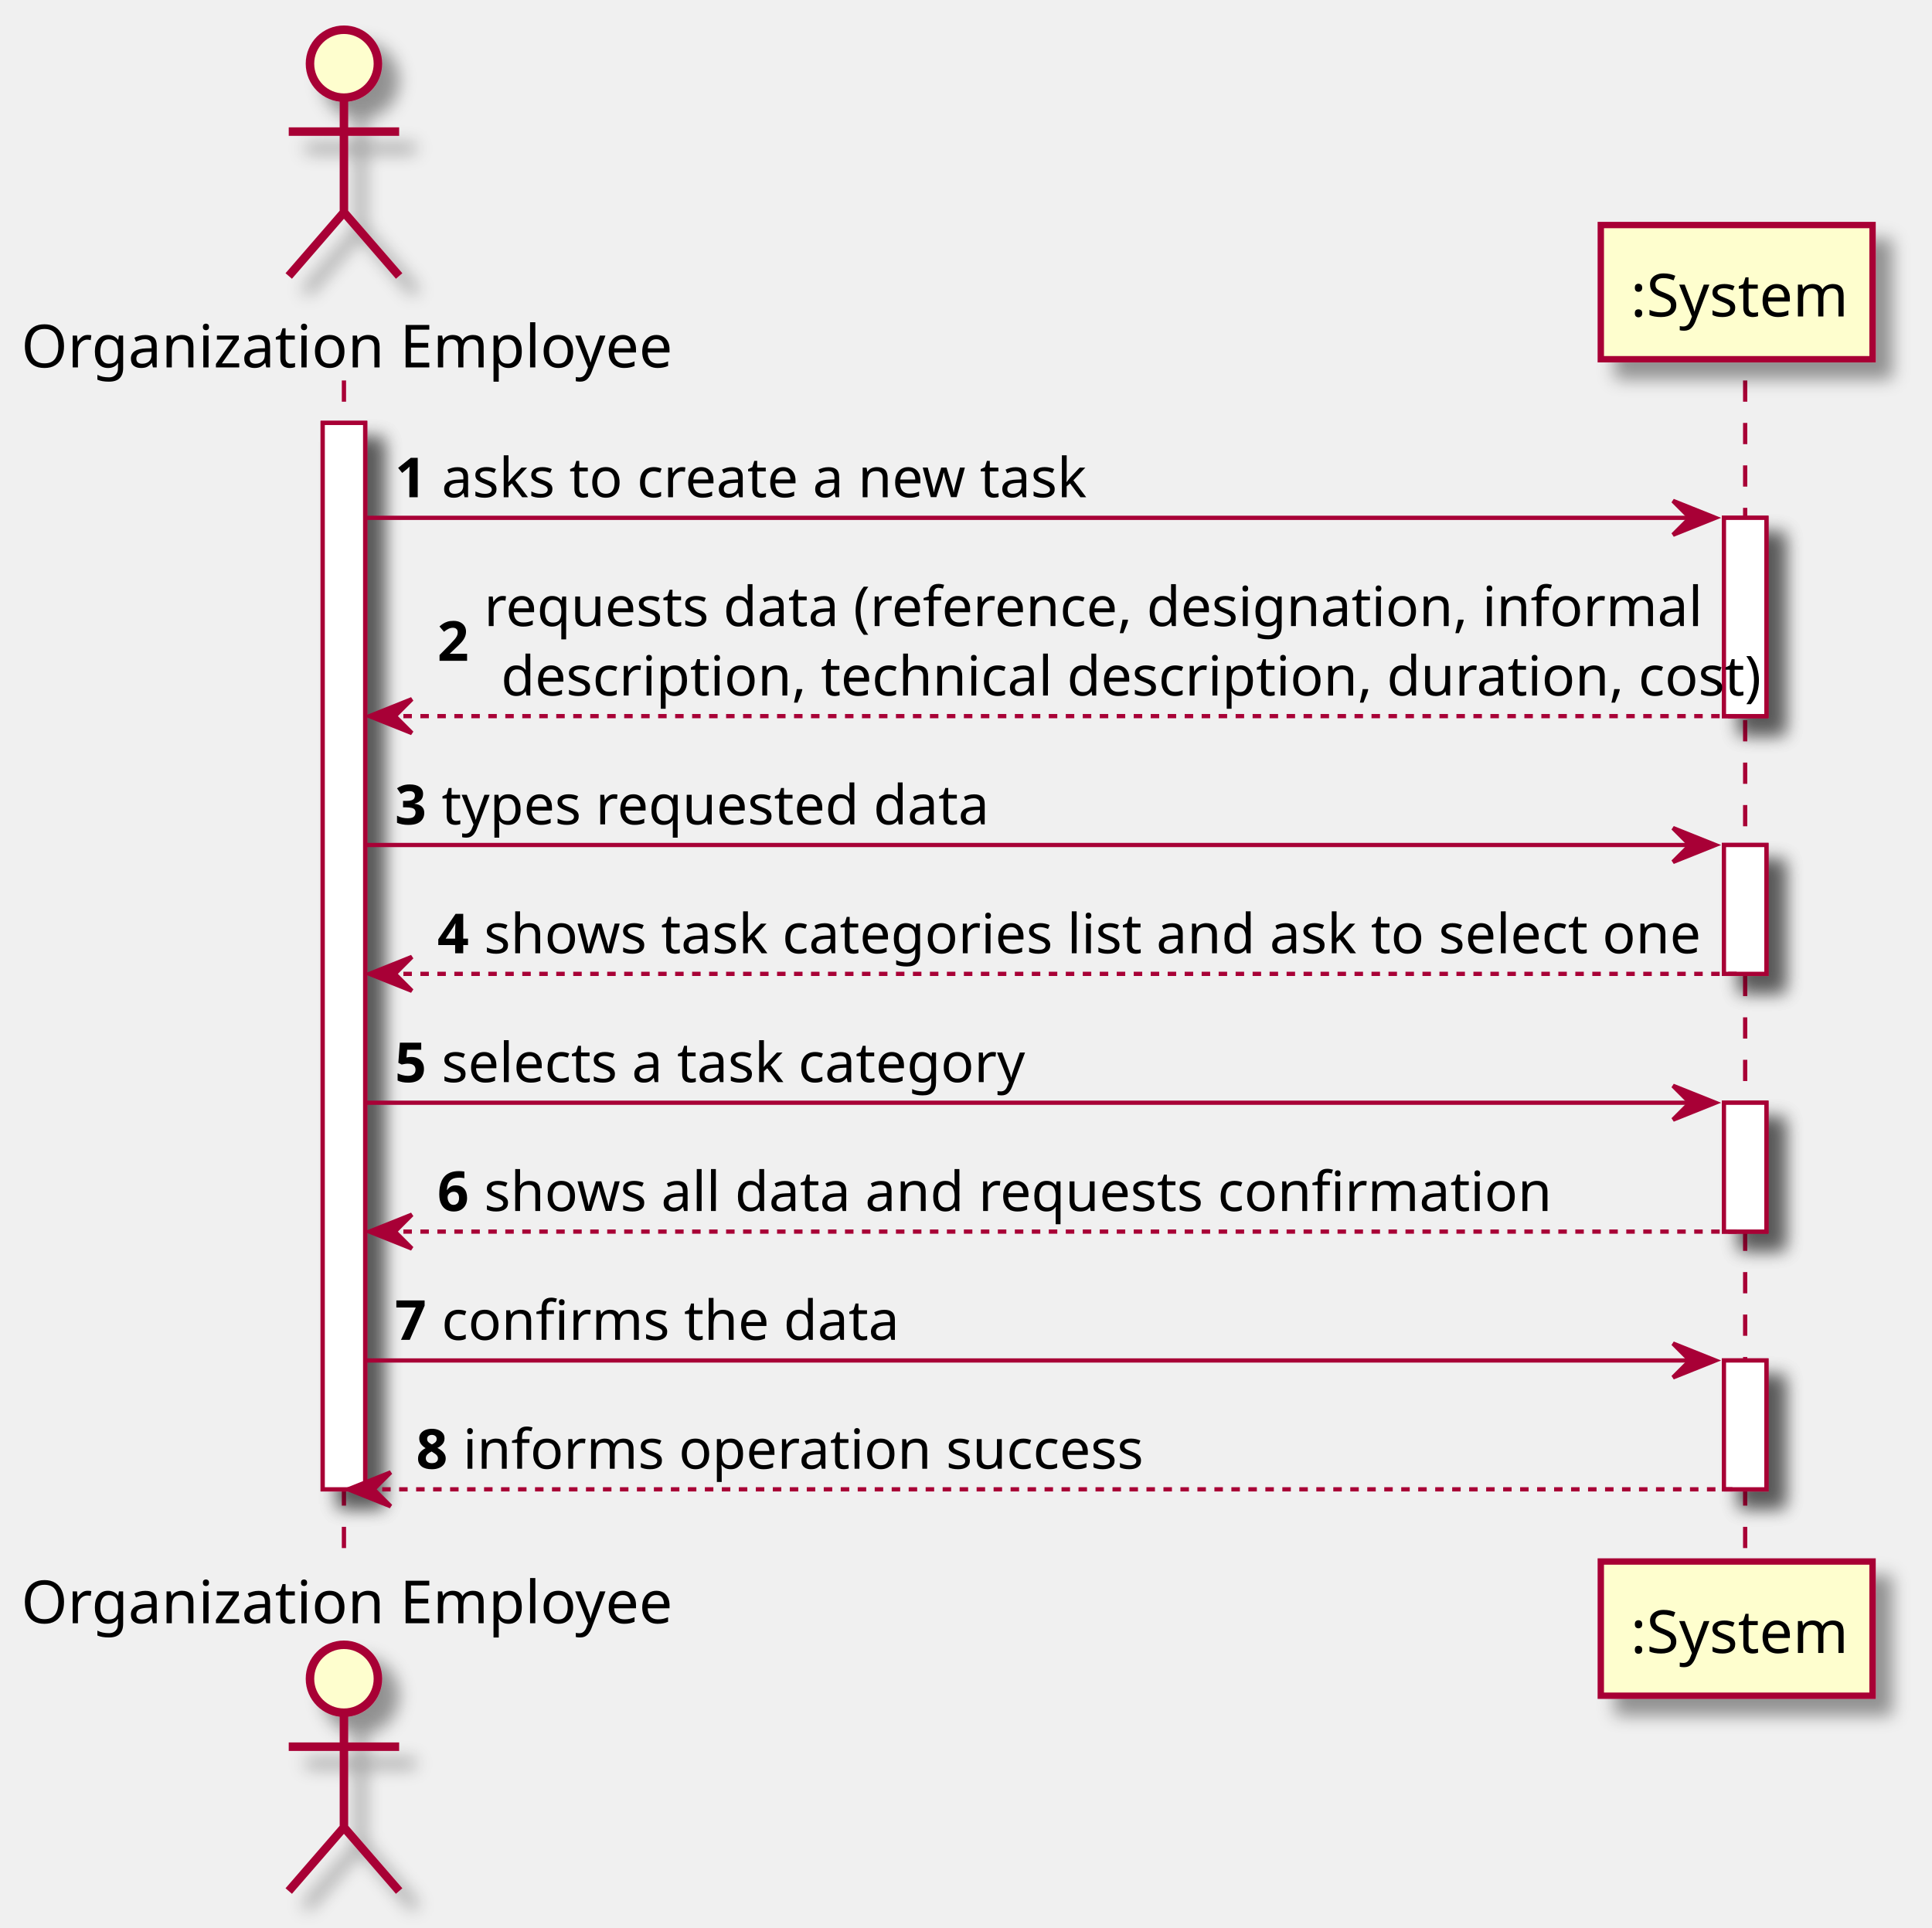
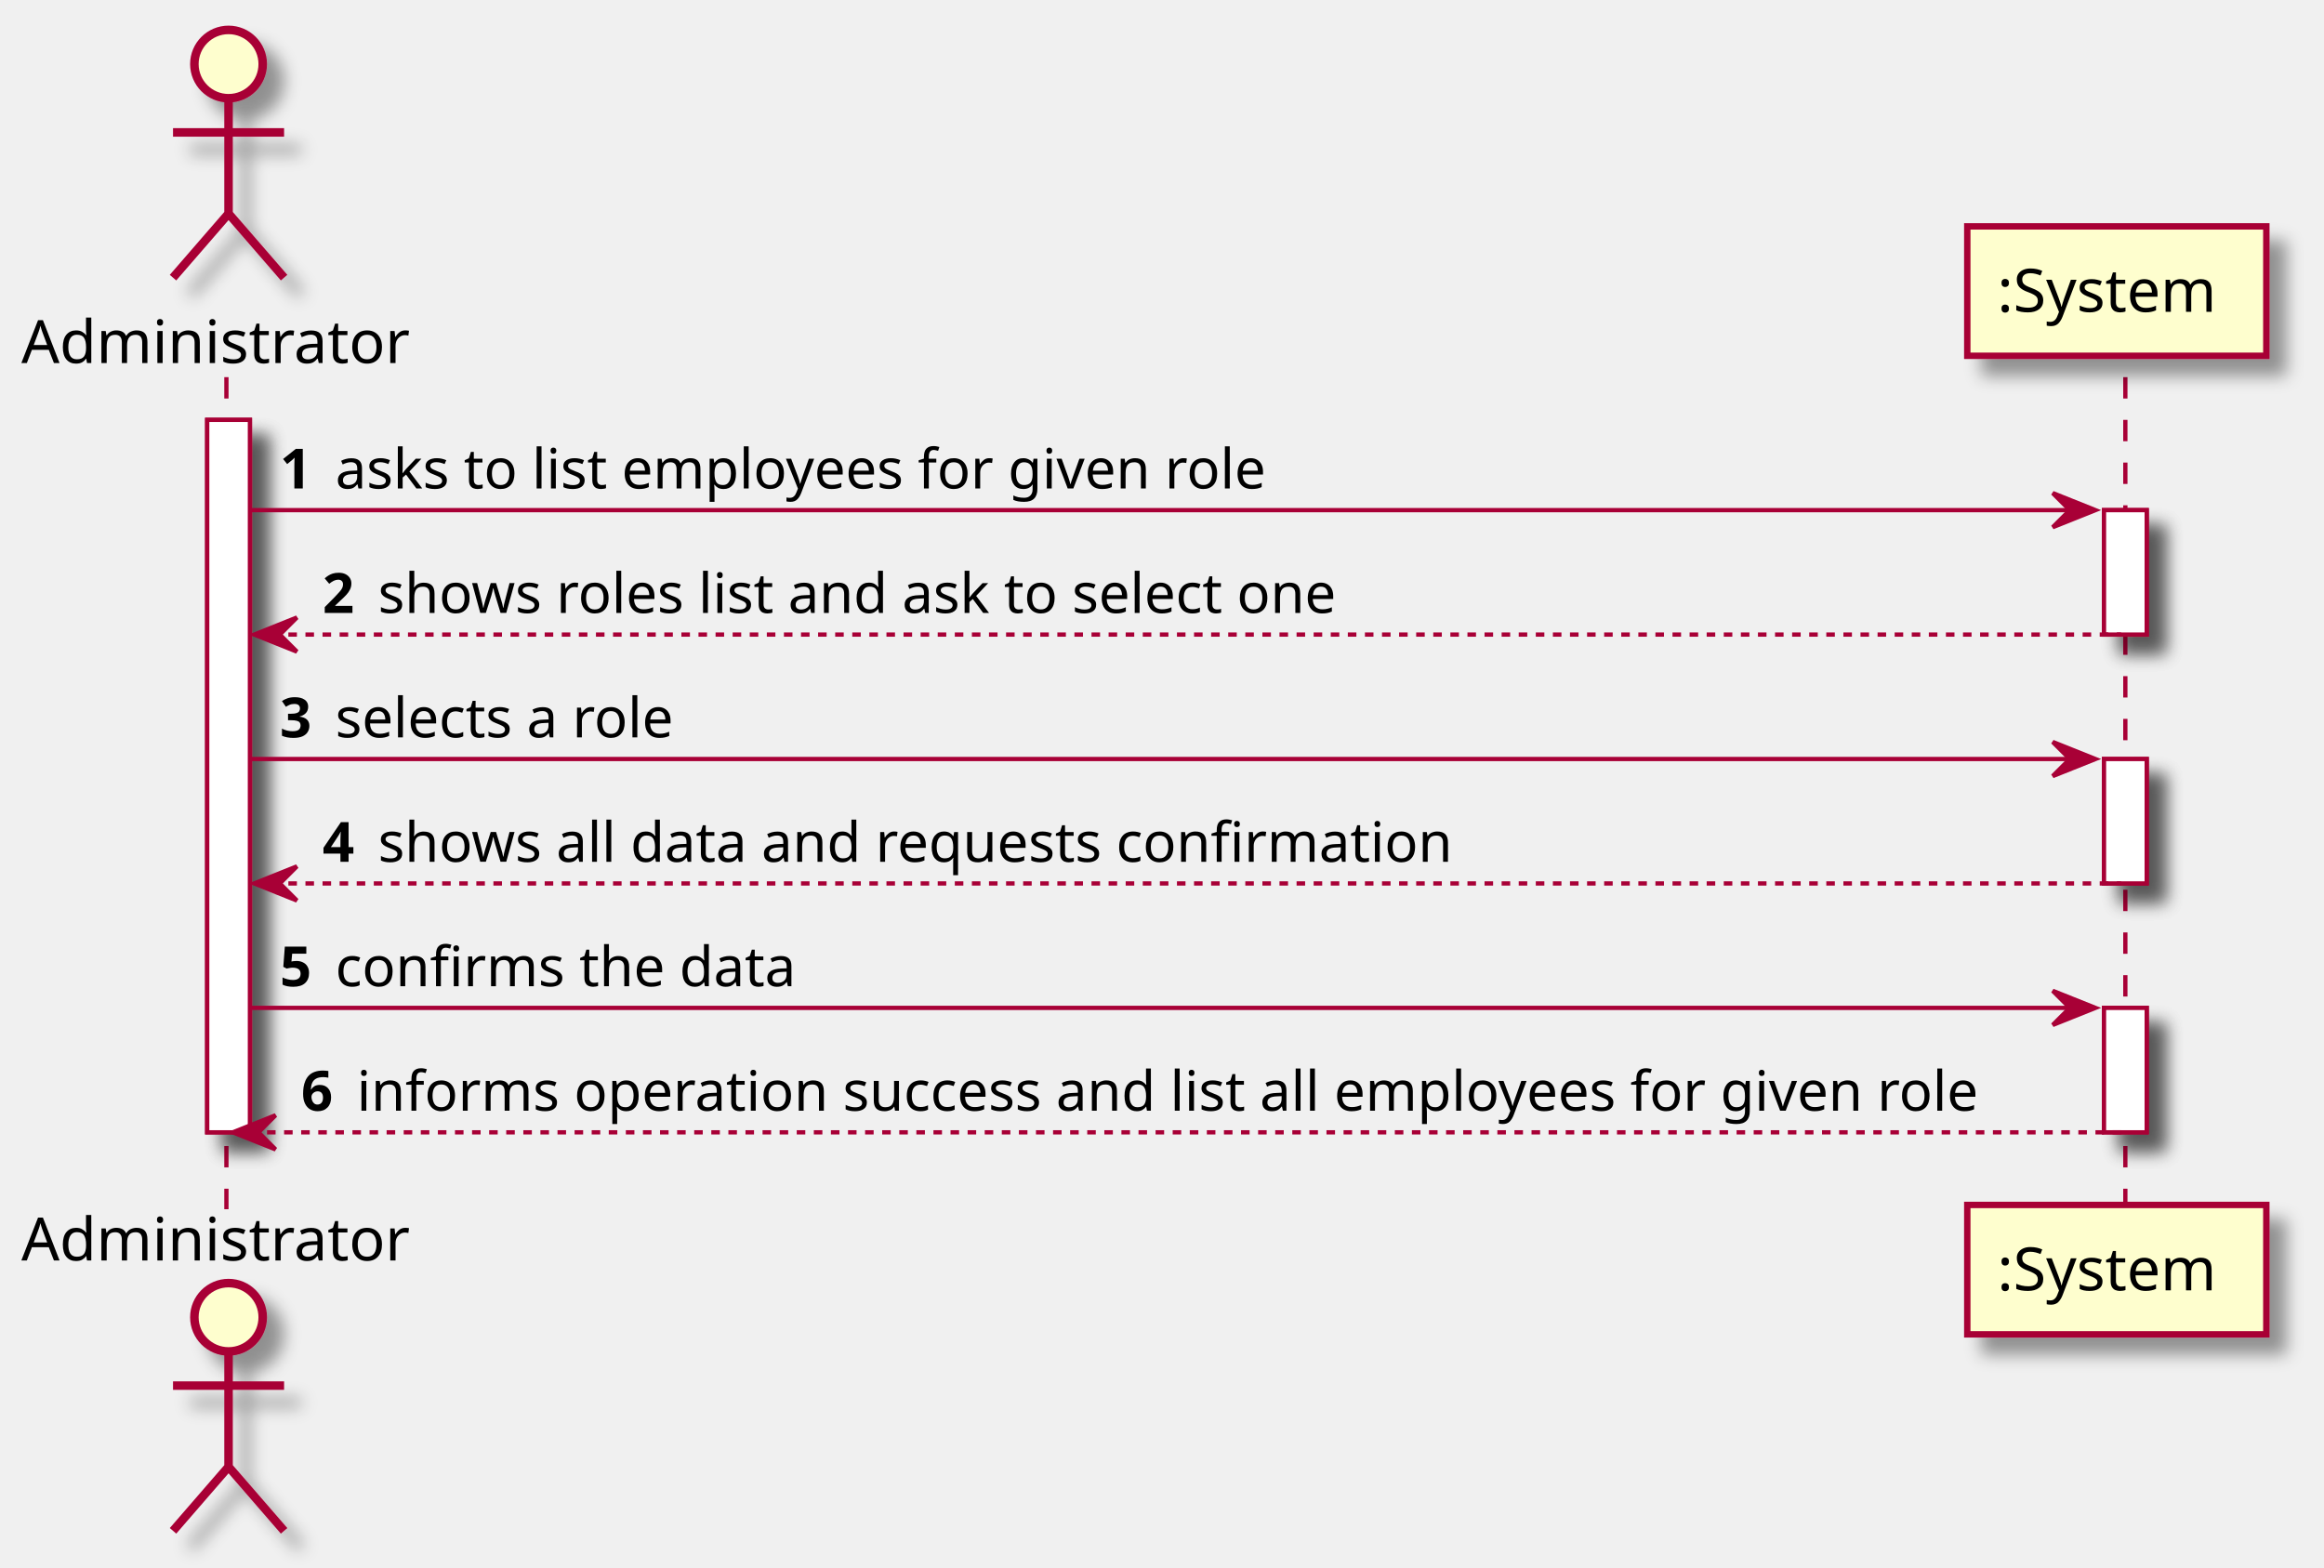
- <svg xmlns="http://www.w3.org/2000/svg" contentScriptType="application/ecmascript" contentStyleType="text/css" height="454px" preserveAspectRatio="none" style="width:455px;height:454px;background:#FFFFFF;" version="1.1" viewBox="0 0 455 454" width="455px" zoomAndPan="magnify">
+ <svg xmlns="http://www.w3.org/2000/svg" contentScriptType="application/ecmascript" contentStyleType="text/css" height="367px" preserveAspectRatio="none" style="width:544px;height:367px;background:#FFFFFF;" version="1.1" viewBox="0 0 544 367" width="544px" zoomAndPan="magnify">
  <defs>
-     <filter height="300%" id="f1247hksz2hac6" width="300%" x="-1" y="-1">
+     <filter height="300%" id="f39nx6zqmglgz" width="300%" x="-1" y="-1">
      <feGaussianBlur result="blurOut" stdDeviation="2.0" />
      <feColorMatrix in="blurOut" result="blurOut2" type="matrix" values="0 0 0 0 0 0 0 0 0 0 0 0 0 0 0 0 0 0 .4 0" />
      <feOffset dx="4.0" dy="4.0" in="blurOut2" result="blurOut3" />
      <feBlend in="SourceGraphic" in2="blurOut3" mode="normal" />
    </filter>
  </defs>
  <g>
-     <rect fill="#FFFFFF" filter="url(#f1247hksz2hac6)" height="251.164" style="stroke:#A80036;stroke-width:1.0;" width="10" x="76" y="99.609" />
-     <rect fill="#FFFFFF" filter="url(#f1247hksz2hac6)" height="46.703" style="stroke:#A80036;stroke-width:1.0;" width="10" x="406" y="121.961" />
-     <rect fill="#FFFFFF" filter="url(#f1247hksz2hac6)" height="30.352" style="stroke:#A80036;stroke-width:1.0;" width="10" x="406" y="199.016" />
-     <rect fill="#FFFFFF" filter="url(#f1247hksz2hac6)" height="30.352" style="stroke:#A80036;stroke-width:1.0;" width="10" x="406" y="259.719" />
-     <rect fill="#FFFFFF" filter="url(#f1247hksz2hac6)" height="30.352" style="stroke:#A80036;stroke-width:1.0;" width="10" x="406" y="320.422" />
-     <line style="stroke:#A80036;stroke-width:1.0;stroke-dasharray:5.0,5.0;" x1="81" x2="81" y1="89.609" y2="368.773" />
-     <line style="stroke:#A80036;stroke-width:1.0;stroke-dasharray:5.0,5.0;" x1="411" x2="411" y1="89.609" y2="368.773" />
-     <text fill="#000000" font-family="sans-serif" font-size="14" lengthAdjust="spacing" textLength="146" x="5" y="86.533">Organization Employee</text>
-     <ellipse cx="81" cy="15" fill="#FEFECE" filter="url(#f1247hksz2hac6)" rx="8" ry="8" style="stroke:#A80036;stroke-width:2.0;" />
-     <path d="M81,23 L81,50 M68,31 L94,31 M81,50 L68,65 M81,50 L94,65 " fill="none" filter="url(#f1247hksz2hac6)" style="stroke:#A80036;stroke-width:2.0;" />
-     <text fill="#000000" font-family="sans-serif" font-size="14" lengthAdjust="spacing" textLength="146" x="5" y="382.307">Organization Employee</text>
-     <ellipse cx="81" cy="395.383" fill="#FEFECE" filter="url(#f1247hksz2hac6)" rx="8" ry="8" style="stroke:#A80036;stroke-width:2.0;" />
-     <path d="M81,403.383 L81,430.383 M68,411.383 L94,411.383 M81,430.383 L68,445.383 M81,430.383 L94,445.383 " fill="none" filter="url(#f1247hksz2hac6)" style="stroke:#A80036;stroke-width:2.0;" />
-     <rect fill="#FEFECE" filter="url(#f1247hksz2hac6)" height="31.609" style="stroke:#A80036;stroke-width:1.5;" width="64" x="377" y="53" />
-     <text fill="#000000" font-family="sans-serif" font-size="14" lengthAdjust="spacing" textLength="50" x="384" y="74.533">:System</text>
-     <rect fill="#FEFECE" filter="url(#f1247hksz2hac6)" height="31.609" style="stroke:#A80036;stroke-width:1.5;" width="64" x="377" y="367.773" />
-     <text fill="#000000" font-family="sans-serif" font-size="14" lengthAdjust="spacing" textLength="50" x="384" y="389.307">:System</text>
-     <rect fill="#FFFFFF" filter="url(#f1247hksz2hac6)" height="251.164" style="stroke:#A80036;stroke-width:1.0;" width="10" x="76" y="99.609" />
-     <rect fill="#FFFFFF" filter="url(#f1247hksz2hac6)" height="46.703" style="stroke:#A80036;stroke-width:1.0;" width="10" x="406" y="121.961" />
-     <rect fill="#FFFFFF" filter="url(#f1247hksz2hac6)" height="30.352" style="stroke:#A80036;stroke-width:1.0;" width="10" x="406" y="199.016" />
-     <rect fill="#FFFFFF" filter="url(#f1247hksz2hac6)" height="30.352" style="stroke:#A80036;stroke-width:1.0;" width="10" x="406" y="259.719" />
-     <rect fill="#FFFFFF" filter="url(#f1247hksz2hac6)" height="30.352" style="stroke:#A80036;stroke-width:1.0;" width="10" x="406" y="320.422" />
-     <polygon fill="#A80036" points="394,117.961,404,121.961,394,125.961,398,121.961" style="stroke:#A80036;stroke-width:1.0;" />
-     <line style="stroke:#A80036;stroke-width:1.0;" x1="86" x2="400" y1="121.961" y2="121.961" />
-     <text fill="#000000" font-family="sans-serif" font-size="13" font-weight="bold" lengthAdjust="spacing" textLength="7" x="93" y="117.105">1</text>
-     <text fill="#000000" font-family="sans-serif" font-size="13" lengthAdjust="spacing" textLength="150" x="104" y="117.105">asks to create a new task</text>
-     <polygon fill="#A80036" points="97,164.664,87,168.664,97,172.664,93,168.664" style="stroke:#A80036;stroke-width:1.0;" />
-     <line style="stroke:#A80036;stroke-width:1.0;stroke-dasharray:2.0,2.0;" x1="91" x2="410" y1="168.664" y2="168.664" />
-     <text fill="#000000" font-family="sans-serif" font-size="13" font-weight="bold" lengthAdjust="spacing" textLength="7" x="103" y="155.632">2</text>
-     <text fill="#000000" font-family="sans-serif" font-size="13" lengthAdjust="spacing" textLength="271" x="114" y="147.456">requests data (reference, designation,  informal</text>
-     <text fill="#000000" font-family="sans-serif" font-size="13" lengthAdjust="spacing" textLength="281" x="118" y="163.808">description, technical description, duration, cost)</text>
-     <polygon fill="#A80036" points="394,195.016,404,199.016,394,203.016,398,199.016" style="stroke:#A80036;stroke-width:1.0;" />
-     <line style="stroke:#A80036;stroke-width:1.0;" x1="86" x2="400" y1="199.016" y2="199.016" />
-     <text fill="#000000" font-family="sans-serif" font-size="13" font-weight="bold" lengthAdjust="spacing" textLength="7" x="93" y="194.159">3</text>
-     <text fill="#000000" font-family="sans-serif" font-size="13" lengthAdjust="spacing" textLength="122" x="104" y="194.159">types requested data</text>
-     <polygon fill="#A80036" points="97,225.367,87,229.367,97,233.367,93,229.367" style="stroke:#A80036;stroke-width:1.0;" />
-     <line style="stroke:#A80036;stroke-width:1.0;stroke-dasharray:2.0,2.0;" x1="91" x2="410" y1="229.367" y2="229.367" />
-     <text fill="#000000" font-family="sans-serif" font-size="13" font-weight="bold" lengthAdjust="spacing" textLength="7" x="103" y="224.511">4</text>
-     <text fill="#000000" font-family="sans-serif" font-size="13" lengthAdjust="spacing" textLength="280" x="114" y="224.511">shows task categories list and ask to select one</text>
-     <polygon fill="#A80036" points="394,255.719,404,259.719,394,263.719,398,259.719" style="stroke:#A80036;stroke-width:1.0;" />
-     <line style="stroke:#A80036;stroke-width:1.0;" x1="86" x2="400" y1="259.719" y2="259.719" />
-     <text fill="#000000" font-family="sans-serif" font-size="13" font-weight="bold" lengthAdjust="spacing" textLength="7" x="93" y="254.862">5</text>
-     <text fill="#000000" font-family="sans-serif" font-size="13" lengthAdjust="spacing" textLength="136" x="104" y="254.862">selects a task category</text>
-     <polygon fill="#A80036" points="97,286.07,87,290.07,97,294.07,93,290.07" style="stroke:#A80036;stroke-width:1.0;" />
-     <line style="stroke:#A80036;stroke-width:1.0;stroke-dasharray:2.0,2.0;" x1="91" x2="410" y1="290.07" y2="290.07" />
-     <text fill="#000000" font-family="sans-serif" font-size="13" font-weight="bold" lengthAdjust="spacing" textLength="7" x="103" y="285.214">6</text>
-     <text fill="#000000" font-family="sans-serif" font-size="13" lengthAdjust="spacing" textLength="236" x="114" y="285.214">shows all data and requests confirmation</text>
-     <polygon fill="#A80036" points="394,316.422,404,320.422,394,324.422,398,320.422" style="stroke:#A80036;stroke-width:1.0;" />
-     <line style="stroke:#A80036;stroke-width:1.0;" x1="86" x2="400" y1="320.422" y2="320.422" />
-     <text fill="#000000" font-family="sans-serif" font-size="13" font-weight="bold" lengthAdjust="spacing" textLength="7" x="93" y="315.565">7</text>
-     <text fill="#000000" font-family="sans-serif" font-size="13" lengthAdjust="spacing" textLength="100" x="104" y="315.565">confirms the data</text>
-     <polygon fill="#A80036" points="92,346.773,82,350.773,92,354.773,88,350.773" style="stroke:#A80036;stroke-width:1.0;" />
-     <line style="stroke:#A80036;stroke-width:1.0;stroke-dasharray:2.0,2.0;" x1="86" x2="410" y1="350.773" y2="350.773" />
-     <text fill="#000000" font-family="sans-serif" font-size="13" font-weight="bold" lengthAdjust="spacing" textLength="7" x="98" y="345.917">8</text>
-     <text fill="#000000" font-family="sans-serif" font-size="13" lengthAdjust="spacing" textLength="152" x="109" y="345.917">informs operation success</text>
+     <rect fill="#FFFFFF" filter="url(#f39nx6zqmglgz)" height="166.797" style="stroke:#A80036;stroke-width:1.0;" width="10" x="48.5" y="98.297" />
+     <rect fill="#FFFFFF" filter="url(#f39nx6zqmglgz)" height="29.133" style="stroke:#A80036;stroke-width:1.0;" width="10" x="492.5" y="119.43" />
+     <rect fill="#FFFFFF" filter="url(#f39nx6zqmglgz)" height="29.133" style="stroke:#A80036;stroke-width:1.0;" width="10" x="492.5" y="177.695" />
+     <rect fill="#FFFFFF" filter="url(#f39nx6zqmglgz)" height="29.133" style="stroke:#A80036;stroke-width:1.0;" width="10" x="492.5" y="235.961" />
+     <line style="stroke:#A80036;stroke-width:1.0;stroke-dasharray:5.0,5.0;" x1="53" x2="53" y1="88.297" y2="283.094" />
+     <line style="stroke:#A80036;stroke-width:1.0;stroke-dasharray:5.0,5.0;" x1="497.5" x2="497.5" y1="88.297" y2="283.094" />
+     <text fill="#000000" font-family="sans-serif" font-size="14" lengthAdjust="spacing" textLength="91" x="5" y="84.995">Administrator</text>
+     <ellipse cx="53.5" cy="15" fill="#FEFECE" filter="url(#f39nx6zqmglgz)" rx="8" ry="8" style="stroke:#A80036;stroke-width:2.0;" />
+     <path d="M53.5,23 L53.5,50 M40.5,31 L66.5,31 M53.5,50 L40.5,65 M53.5,50 L66.5,65 " fill="none" filter="url(#f39nx6zqmglgz)" style="stroke:#A80036;stroke-width:2.0;" />
+     <text fill="#000000" font-family="sans-serif" font-size="14" lengthAdjust="spacing" textLength="91" x="5" y="295.089">Administrator</text>
+     <ellipse cx="53.5" cy="308.391" fill="#FEFECE" filter="url(#f39nx6zqmglgz)" rx="8" ry="8" style="stroke:#A80036;stroke-width:2.0;" />
+     <path d="M53.5,316.391 L53.5,343.391 M40.5,324.391 L66.5,324.391 M53.5,343.391 L40.5,358.391 M53.5,343.391 L66.5,358.391 " fill="none" filter="url(#f39nx6zqmglgz)" style="stroke:#A80036;stroke-width:2.0;" />
+     <rect fill="#FEFECE" filter="url(#f39nx6zqmglgz)" height="30.297" style="stroke:#A80036;stroke-width:1.5;" width="70" x="460.5" y="53" />
+     <text fill="#000000" font-family="sans-serif" font-size="14" lengthAdjust="spacing" textLength="56" x="467.5" y="72.995">:System</text>
+     <rect fill="#FEFECE" filter="url(#f39nx6zqmglgz)" height="30.297" style="stroke:#A80036;stroke-width:1.5;" width="70" x="460.5" y="282.094" />
+     <text fill="#000000" font-family="sans-serif" font-size="14" lengthAdjust="spacing" textLength="56" x="467.5" y="302.089">:System</text>
+     <rect fill="#FFFFFF" filter="url(#f39nx6zqmglgz)" height="166.797" style="stroke:#A80036;stroke-width:1.0;" width="10" x="48.5" y="98.297" />
+     <rect fill="#FFFFFF" filter="url(#f39nx6zqmglgz)" height="29.133" style="stroke:#A80036;stroke-width:1.0;" width="10" x="492.5" y="119.43" />
+     <rect fill="#FFFFFF" filter="url(#f39nx6zqmglgz)" height="29.133" style="stroke:#A80036;stroke-width:1.0;" width="10" x="492.5" y="177.695" />
+     <rect fill="#FFFFFF" filter="url(#f39nx6zqmglgz)" height="29.133" style="stroke:#A80036;stroke-width:1.0;" width="10" x="492.5" y="235.961" />
+     <polygon fill="#A80036" points="480.5,115.43,490.5,119.43,480.5,123.43,484.5,119.43" style="stroke:#A80036;stroke-width:1.0;" />
+     <line style="stroke:#A80036;stroke-width:1.0;" x1="58.5" x2="486.5" y1="119.43" y2="119.43" />
+     <text fill="#000000" font-family="sans-serif" font-size="13" font-weight="bold" lengthAdjust="spacing" textLength="9" x="65.5" y="114.364">1</text>
+     <text fill="#000000" font-family="sans-serif" font-size="13" lengthAdjust="spacing" textLength="229" x="78.5" y="114.364">asks to list employees for given role</text>
+     <polygon fill="#A80036" points="69.5,144.562,59.5,148.562,69.5,152.562,65.5,148.562" style="stroke:#A80036;stroke-width:1.0;" />
+     <line style="stroke:#A80036;stroke-width:1.0;stroke-dasharray:2.0,2.0;" x1="63.5" x2="496.5" y1="148.562" y2="148.562" />
+     <text fill="#000000" font-family="sans-serif" font-size="13" font-weight="bold" lengthAdjust="spacing" textLength="9" x="75.5" y="143.497">2</text>
+     <text fill="#000000" font-family="sans-serif" font-size="13" lengthAdjust="spacing" textLength="237" x="88.5" y="143.497">shows roles list and ask to select one</text>
+     <polygon fill="#A80036" points="480.5,173.695,490.5,177.695,480.5,181.695,484.5,177.695" style="stroke:#A80036;stroke-width:1.0;" />
+     <line style="stroke:#A80036;stroke-width:1.0;" x1="58.5" x2="486.5" y1="177.695" y2="177.695" />
+     <text fill="#000000" font-family="sans-serif" font-size="13" font-weight="bold" lengthAdjust="spacing" textLength="9" x="65.5" y="172.629">3</text>
+     <text fill="#000000" font-family="sans-serif" font-size="13" lengthAdjust="spacing" textLength="85" x="78.5" y="172.629">selects a role</text>
+     <polygon fill="#A80036" points="69.5,202.828,59.5,206.828,69.5,210.828,65.5,206.828" style="stroke:#A80036;stroke-width:1.0;" />
+     <line style="stroke:#A80036;stroke-width:1.0;stroke-dasharray:2.0,2.0;" x1="63.5" x2="496.5" y1="206.828" y2="206.828" />
+     <text fill="#000000" font-family="sans-serif" font-size="13" font-weight="bold" lengthAdjust="spacing" textLength="9" x="75.5" y="201.762">4</text>
+     <text fill="#000000" font-family="sans-serif" font-size="13" lengthAdjust="spacing" textLength="262" x="88.5" y="201.762">shows all data and requests confirmation</text>
+     <polygon fill="#A80036" points="480.5,231.961,490.5,235.961,480.5,239.961,484.5,235.961" style="stroke:#A80036;stroke-width:1.0;" />
+     <line style="stroke:#A80036;stroke-width:1.0;" x1="58.5" x2="486.5" y1="235.961" y2="235.961" />
+     <text fill="#000000" font-family="sans-serif" font-size="13" font-weight="bold" lengthAdjust="spacing" textLength="9" x="65.5" y="230.895">5</text>
+     <text fill="#000000" font-family="sans-serif" font-size="13" lengthAdjust="spacing" textLength="113" x="78.5" y="230.895">confirms the data</text>
+     <polygon fill="#A80036" points="64.5,261.094,54.5,265.094,64.5,269.094,60.5,265.094" style="stroke:#A80036;stroke-width:1.0;" />
+     <line style="stroke:#A80036;stroke-width:1.0;stroke-dasharray:2.0,2.0;" x1="58.5" x2="496.5" y1="265.094" y2="265.094" />
+     <text fill="#000000" font-family="sans-serif" font-size="13" font-weight="bold" lengthAdjust="spacing" textLength="9" x="70.5" y="260.028">6</text>
+     <text fill="#000000" font-family="sans-serif" font-size="13" lengthAdjust="spacing" textLength="397" x="83.5" y="260.028">informs operation success and list all employees for given role</text>
  </g>
</svg>
